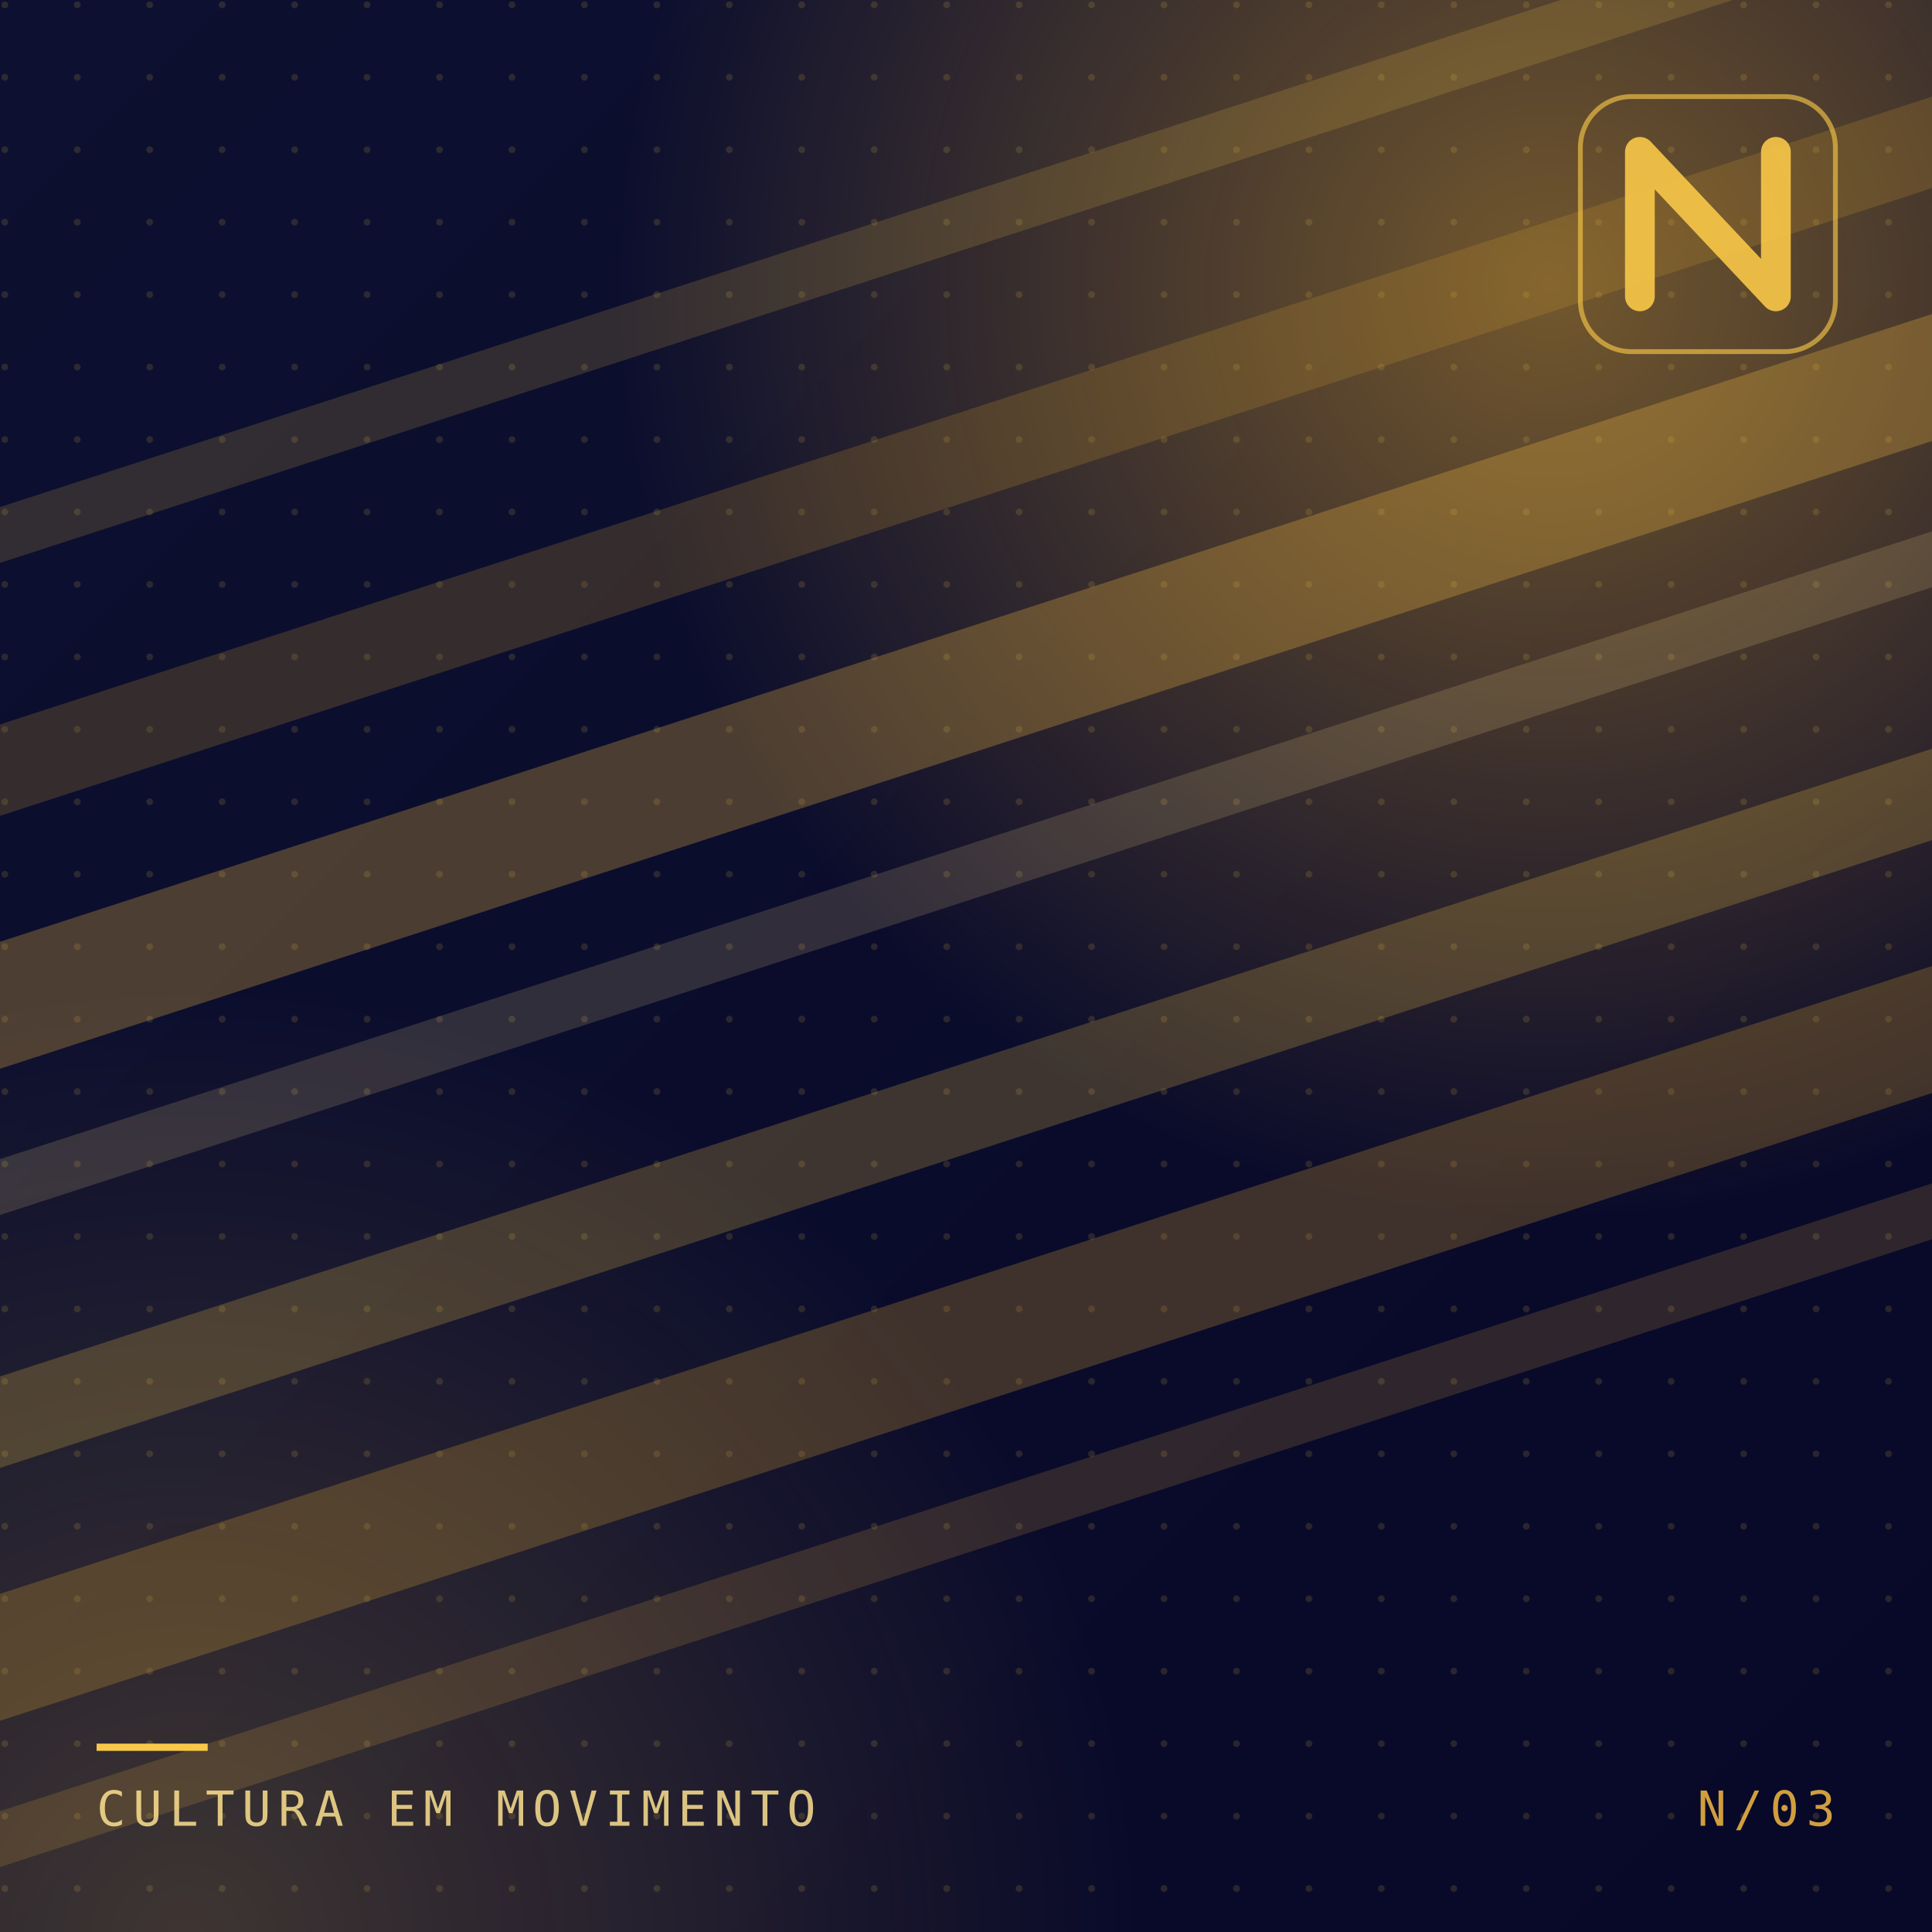
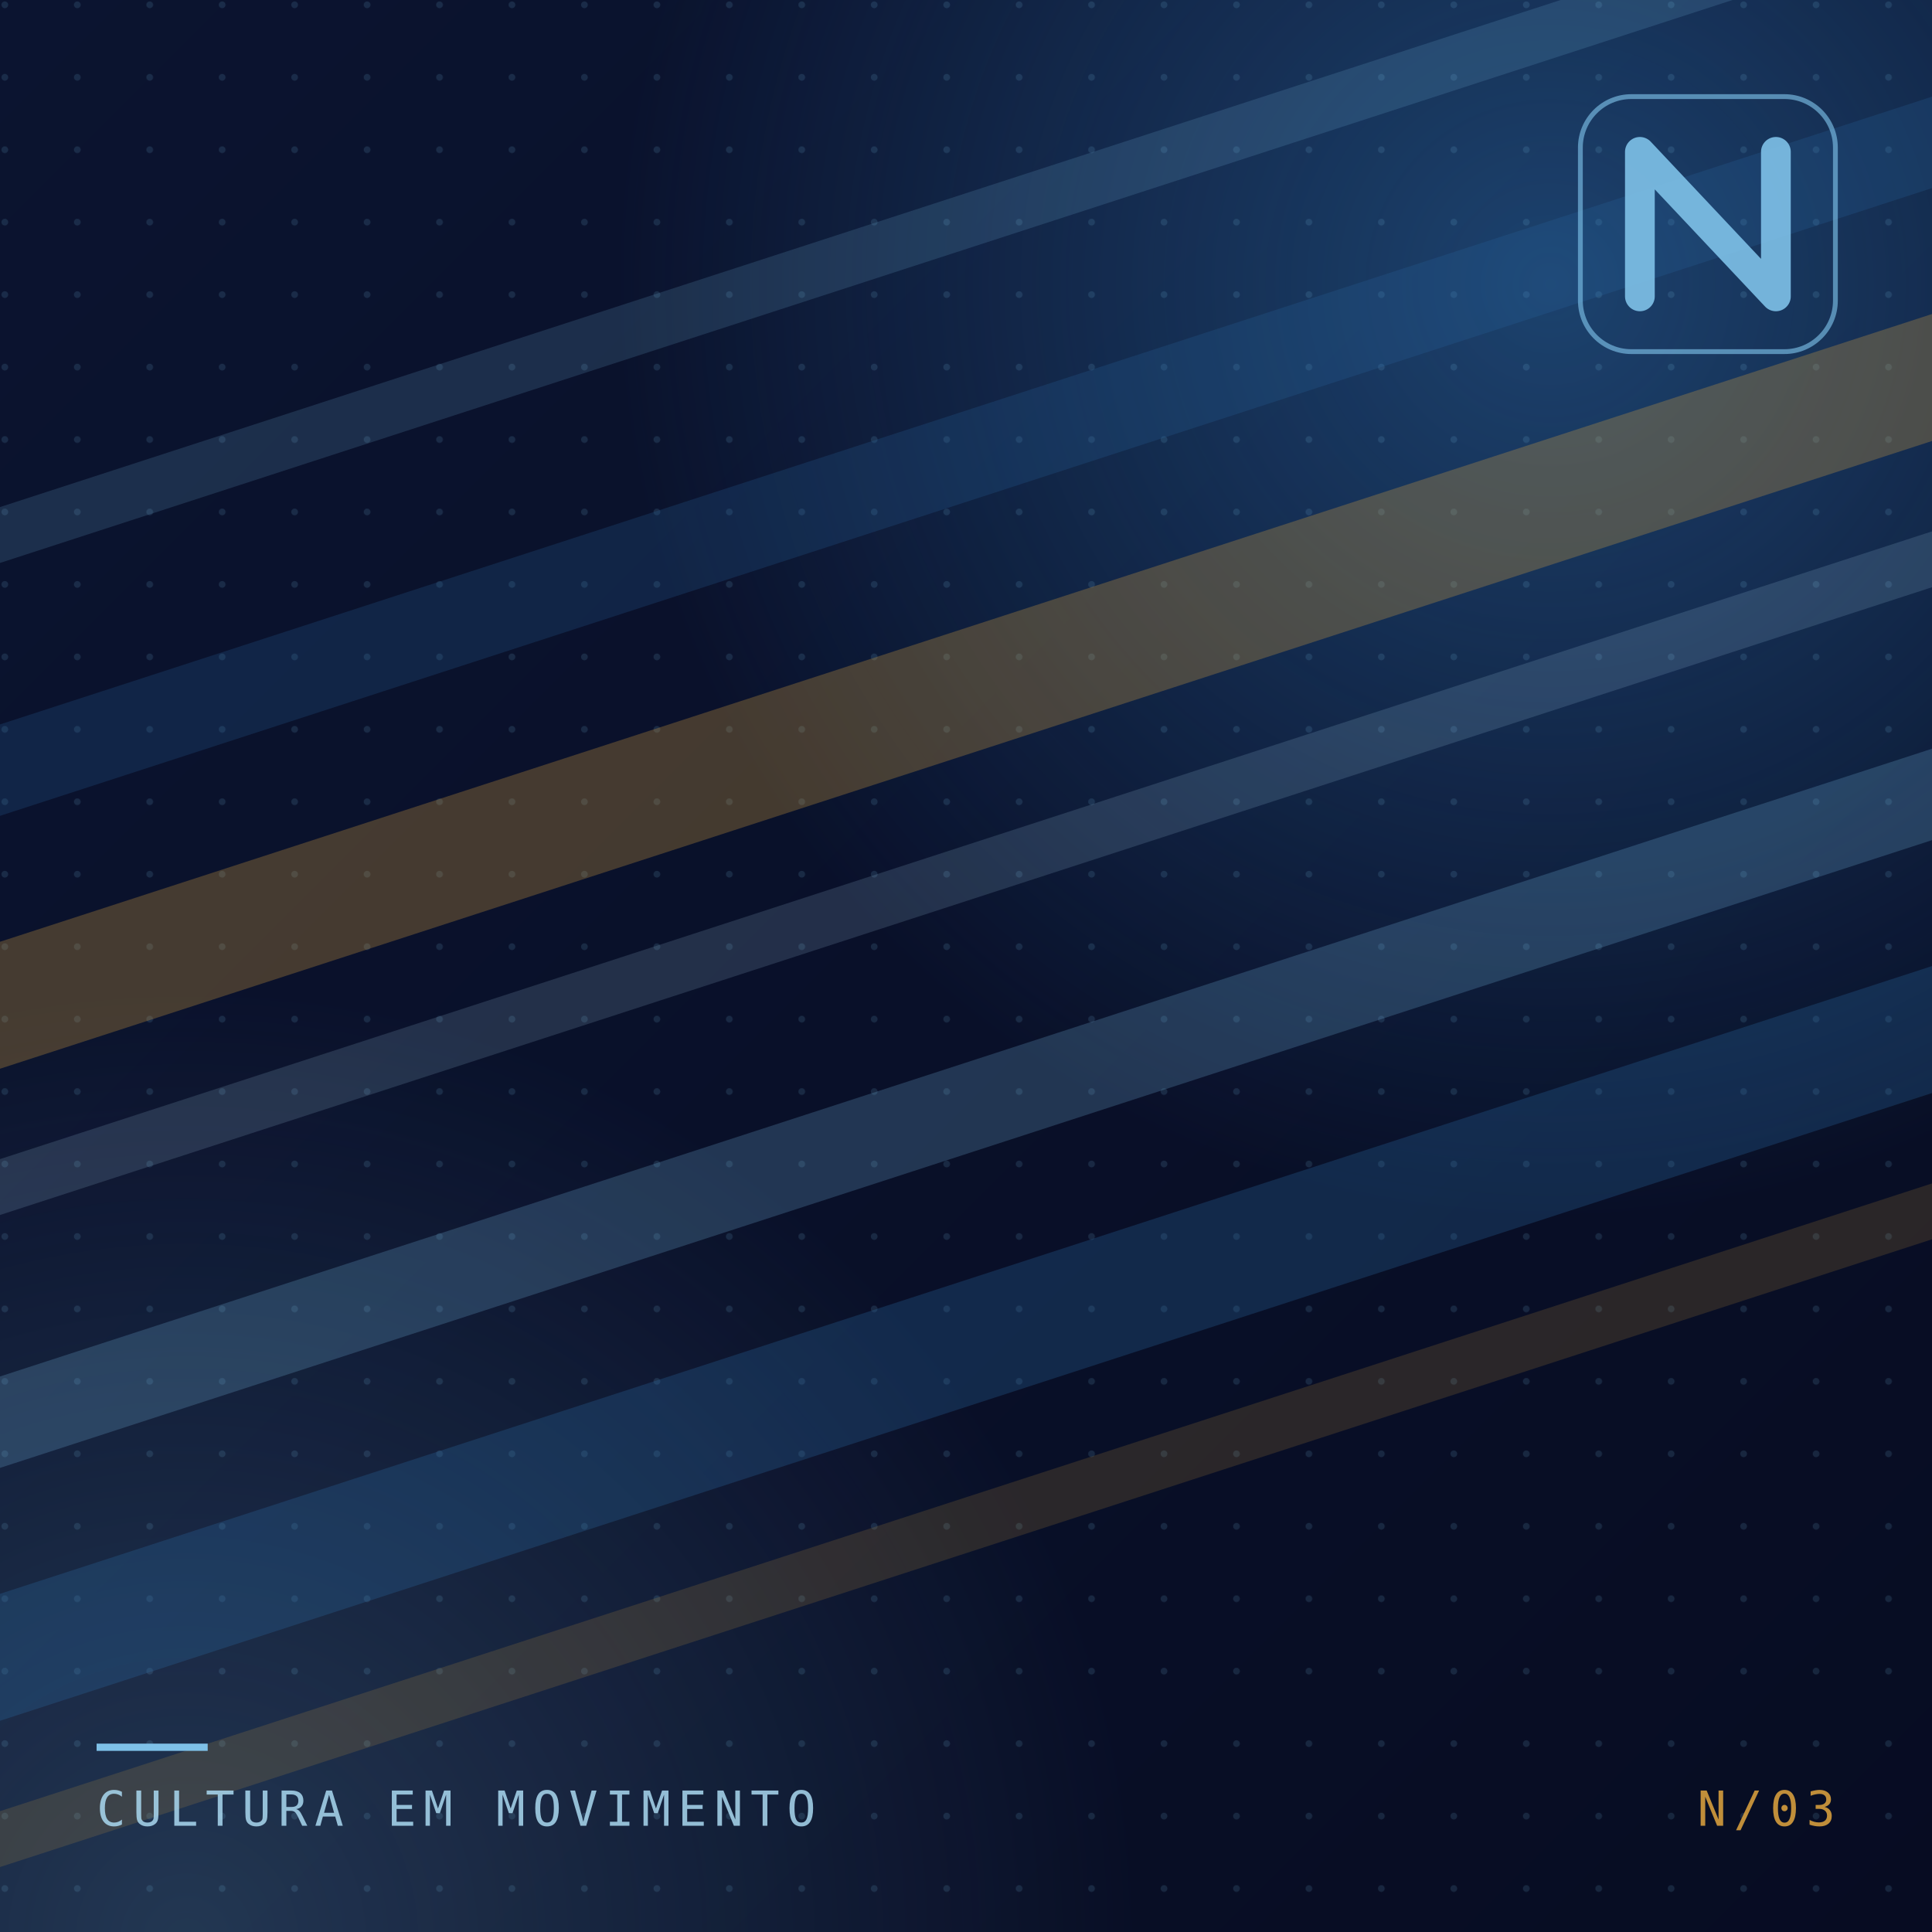
<svg xmlns="http://www.w3.org/2000/svg" viewBox="0 0 800 800" width="800" height="800" role="img" aria-label="cultura em movimento">
  <defs>
    <linearGradient id="bg2" x1="0" y1="0" x2="1" y2="1">
-       <stop offset="0" stop-color="#0d1030" />
-       <stop offset="1" stop-color="#080828" />
+       <stop offset="0" stop-color="#0b1430" />
+       <stop offset="1" stop-color="#070c22" />
    </linearGradient>
    <radialGradient id="glow2" cx="0.8" cy="0.15" r="0.8">
-       <stop offset="0" stop-color="#c9962f" stop-opacity="0.55" />
-       <stop offset="0.6" stop-color="#c9962f" stop-opacity="0" />
+       <stop offset="0" stop-color="#2c6ba6" stop-opacity="0.55" />
+       <stop offset="0.6" stop-color="#2c6ba6" stop-opacity="0" />
    </radialGradient>
    <radialGradient id="glow22" cx="0.1" cy="1" r="0.7">
-       <stop offset="0" stop-color="#f8c848" stop-opacity="0.22" />
-       <stop offset="0.7" stop-color="#f8c848" stop-opacity="0" />
+       <stop offset="0" stop-color="#7ec1e8" stop-opacity="0.22" />
+       <stop offset="0.7" stop-color="#7ec1e8" stop-opacity="0" />
    </radialGradient>
    <pattern id="dots2" width="30" height="30" patternUnits="userSpaceOnUse">
-       <circle cx="2" cy="2" r="1.4" fill="#f8c848" fill-opacity="0.14" />
+       <circle cx="2" cy="2" r="1.4" fill="#7ec1e8" fill-opacity="0.14" />
    </pattern>
  </defs>
  <rect width="800" height="800" fill="url(#bg2)" />
  <rect width="800" height="800" fill="url(#glow2)" />
  <rect width="800" height="800" fill="url(#glow22)" />
  <rect width="800" height="800" fill="url(#dots2)" />
-   <rect x="-100" y="80" width="1020" height="22" rx="12" fill="#f8c848" fill-opacity="0.16" transform="rotate(-18 400 80)" />
-   <rect x="-100" y="170" width="1020" height="36" rx="12" fill="#c9962f" fill-opacity="0.22" transform="rotate(-18 400 170)" />
-   <rect x="-100" y="260" width="1020" height="50" rx="12" fill="#f5b942" fill-opacity="0.28" transform="rotate(-18 400 260)" />
-   <rect x="-100" y="350" width="1020" height="22" rx="12" fill="#fbe08f" fill-opacity="0.16" transform="rotate(-18 400 350)" />
-   <rect x="-100" y="440" width="1020" height="36" rx="12" fill="#f8c848" fill-opacity="0.22" transform="rotate(-18 400 440)" />
-   <rect x="-100" y="530" width="1020" height="50" rx="12" fill="#c9962f" fill-opacity="0.28" transform="rotate(-18 400 530)" />
-   <rect x="-100" y="620" width="1020" height="22" rx="12" fill="#f5b942" fill-opacity="0.16" transform="rotate(-18 400 620)" />
+   <rect x="-100" y="80" width="1020" height="22" rx="12" fill="#7ec1e8" fill-opacity="0.16" transform="rotate(-18 400 80)" />
+   <rect x="-100" y="170" width="1020" height="36" rx="12" fill="#2c6ba6" fill-opacity="0.22" transform="rotate(-18 400 170)" />
+   <rect x="-100" y="260" width="1020" height="50" rx="12" fill="#e0a53e" fill-opacity="0.28" transform="rotate(-18 400 260)" />
+   <rect x="-100" y="350" width="1020" height="22" rx="12" fill="#a9d8f0" fill-opacity="0.16" transform="rotate(-18 400 350)" />
+   <rect x="-100" y="440" width="1020" height="36" rx="12" fill="#7ec1e8" fill-opacity="0.22" transform="rotate(-18 400 440)" />
+   <rect x="-100" y="530" width="1020" height="50" rx="12" fill="#2c6ba6" fill-opacity="0.28" transform="rotate(-18 400 530)" />
+   <rect x="-100" y="620" width="1020" height="22" rx="12" fill="#e0a53e" fill-opacity="0.16" transform="rotate(-18 400 620)" />
  <g transform="translate(654.4,40)" opacity="0.9">
-     <rect width="105.6" height="105.6" rx="21.12" fill="none" stroke="#f8c848" stroke-width="2" stroke-opacity="0.7" />
-     <path d="M 24.64 82.72 V 22.88 L 80.96 82.72 V 22.88" fill="none" stroke="#f8c848" stroke-width="12.32" stroke-linecap="round" stroke-linejoin="round" />
+     <rect width="105.6" height="105.6" rx="21.12" fill="none" stroke="#7ec1e8" stroke-width="2" stroke-opacity="0.7" />
+     <path d="M 24.64 82.72 V 22.88 L 80.96 82.72 V 22.88" fill="none" stroke="#7ec1e8" stroke-width="12.32" stroke-linecap="round" stroke-linejoin="round" />
  </g>
-   <g font-family="'Space Mono', Consolas, monospace" fill="#fbe08f" opacity="0.85">
+   <g font-family="'Space Mono', Consolas, monospace" fill="#a9d8f0" opacity="0.85">
    <text x="40" y="756" font-size="20" letter-spacing="3">CULTURA EM MOVIMENTO</text>
-     <text x="760" y="756" font-size="20" letter-spacing="3" text-anchor="end" fill="#f5b942">N/03</text>
+     <text x="760" y="756" font-size="20" letter-spacing="3" text-anchor="end" fill="#e0a53e">N/03</text>
  </g>
-   <rect x="40" y="722" width="46" height="3" fill="#f8c848" />
+   <rect x="40" y="722" width="46" height="3" fill="#7ec1e8" />
</svg>
